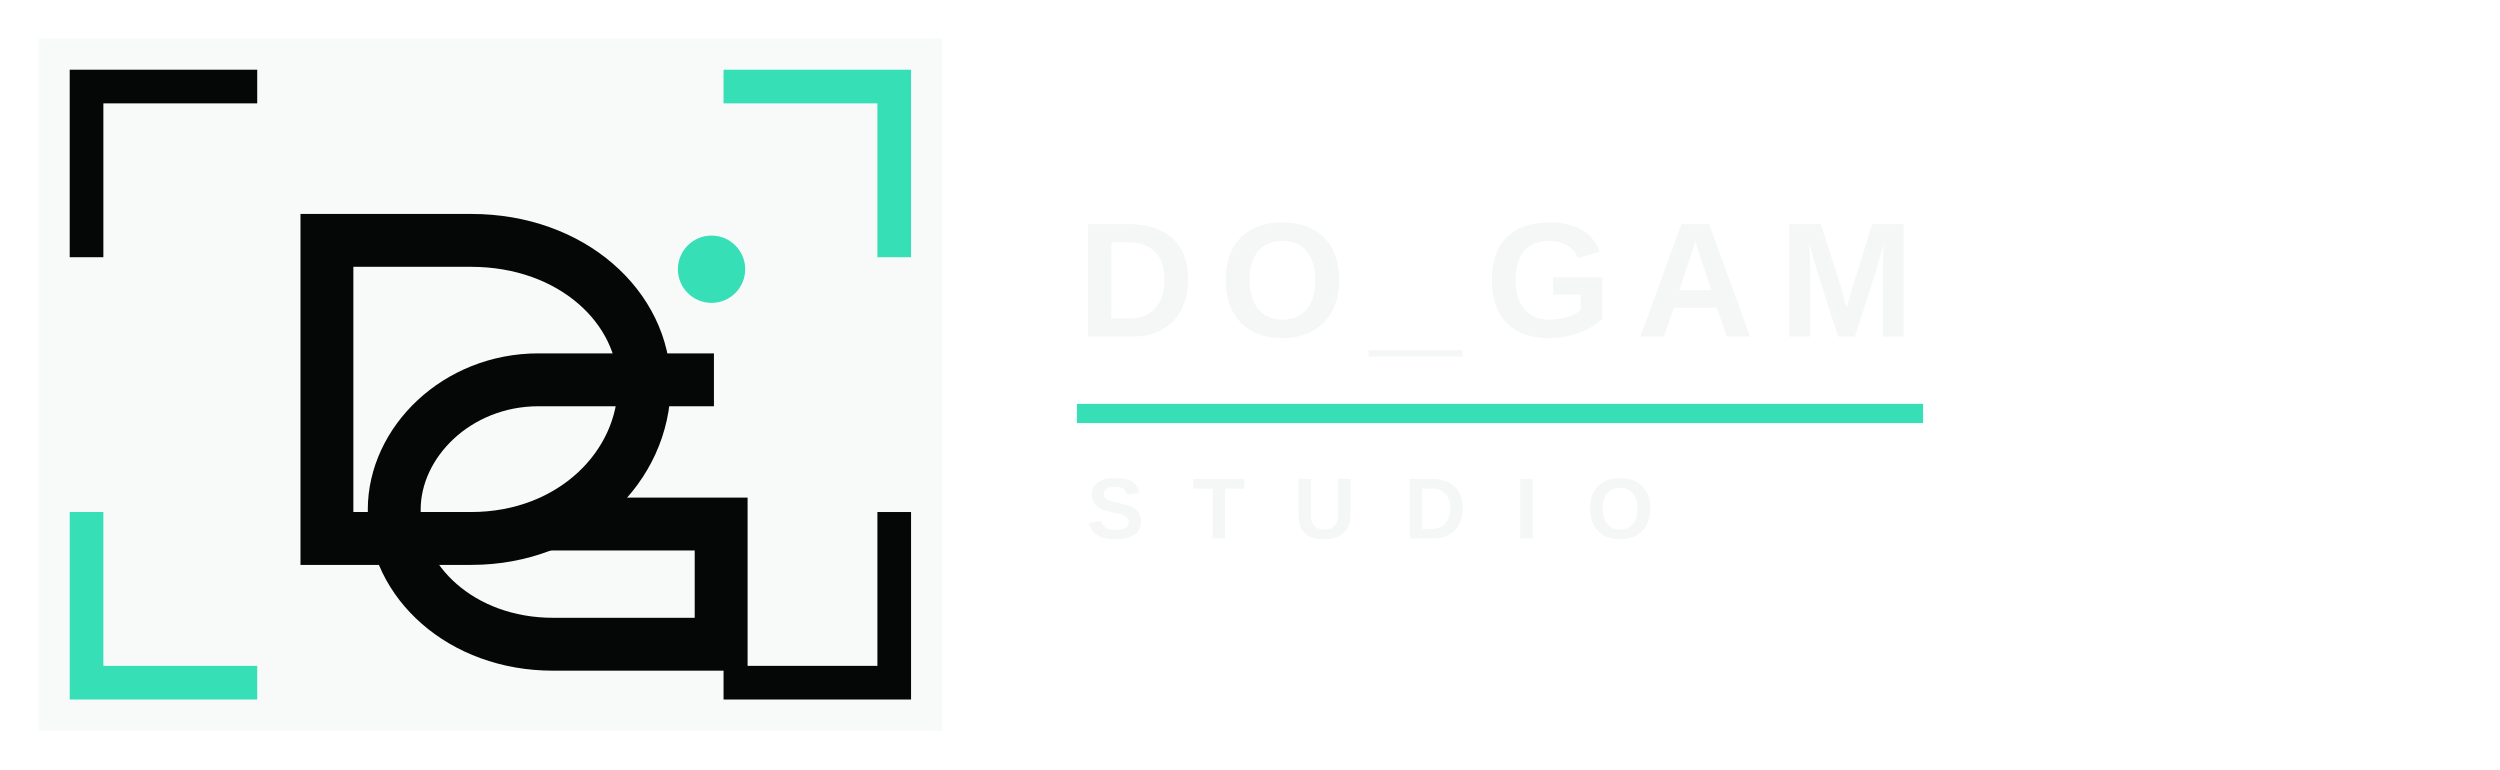
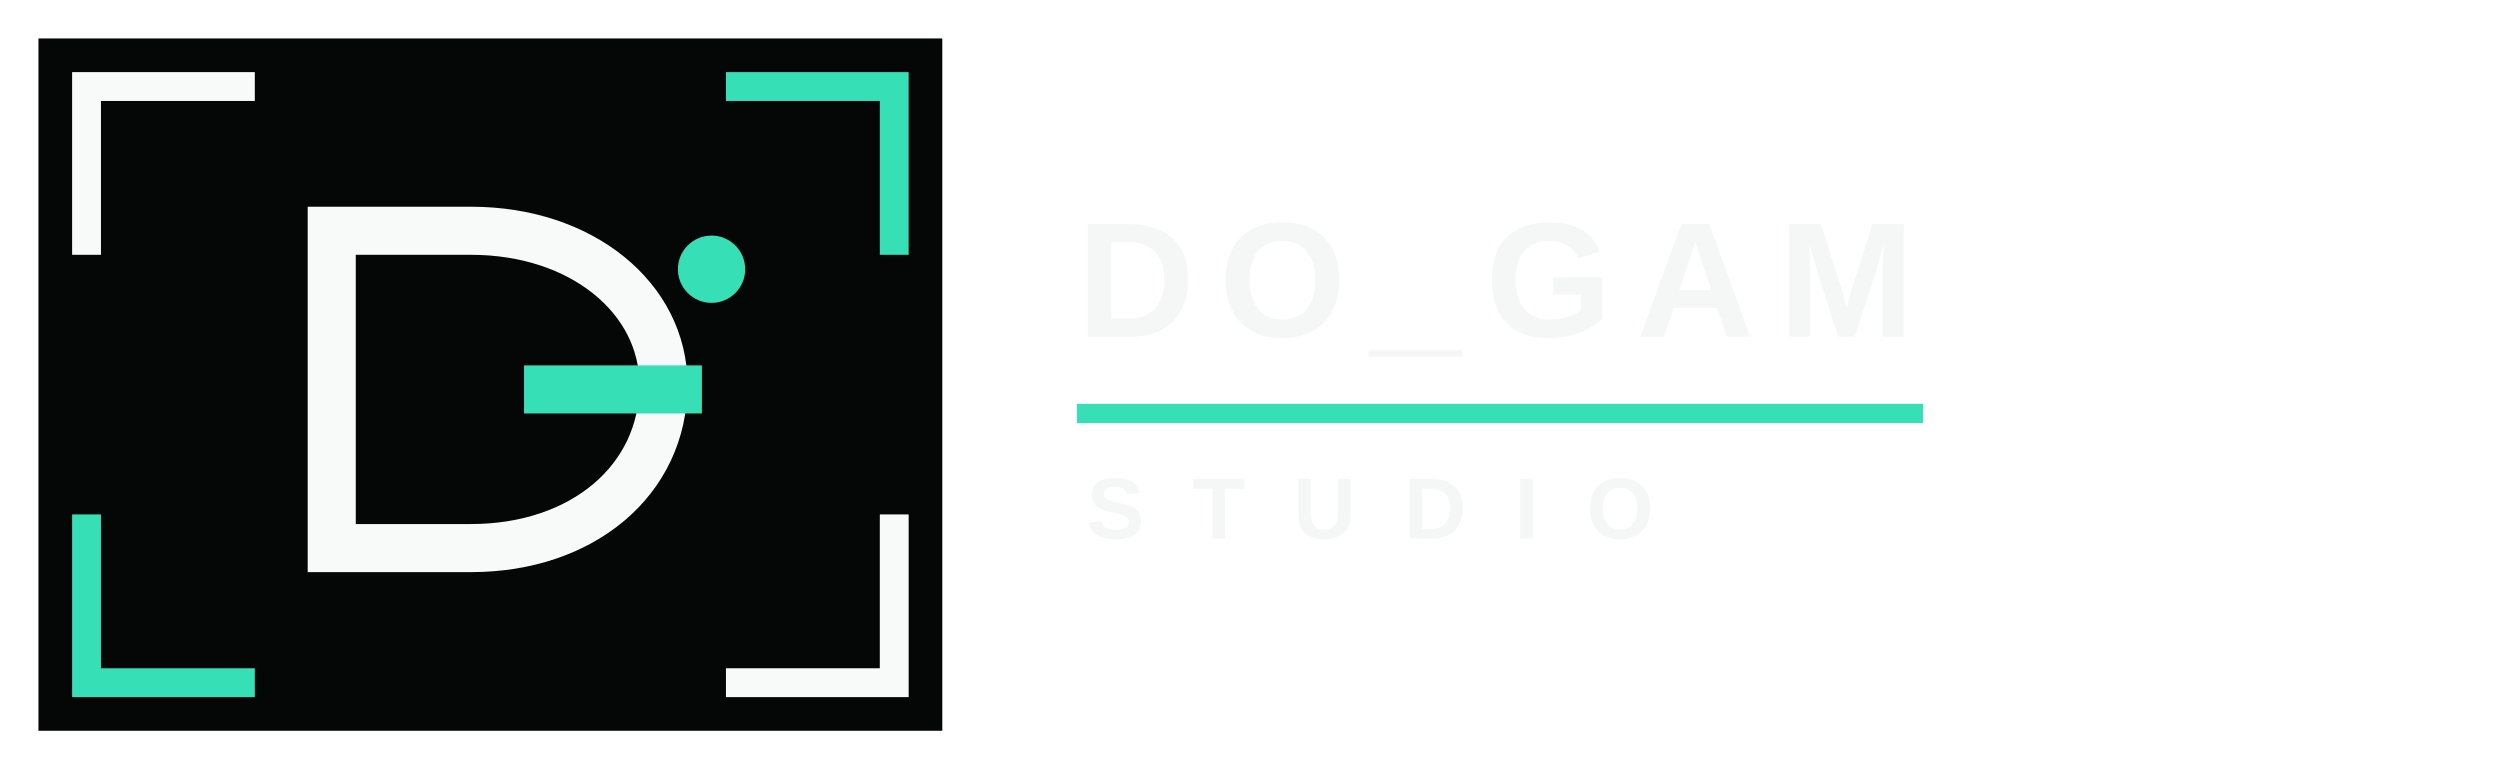
<svg xmlns="http://www.w3.org/2000/svg" width="520" height="160" viewBox="0 0 520 160" fill="none" role="img" aria-labelledby="title desc">
  <rect width="520" height="160" fill="transparent" />
  <g transform="translate(18 18)" stroke-linecap="square">
-     <rect x="-10" y="-10" width="188" height="144" fill="#F8FAF9" />
-     <path d="M0 32V0H32" stroke="#050606" stroke-width="7" />
-     <path d="M136 0H168V32" stroke="#36DFB6" stroke-width="7" />
-     <path d="M0 92V124H32" stroke="#36DFB6" stroke-width="7" />
-     <path d="M136 124H168V92" stroke="#050606" stroke-width="7" />
+     <rect x="-10" y="-10" width="188" height="144" fill="#050606" />
+     <path d="M0 32V0H32" stroke="#F8FAF9" stroke-width="6" />
+     <path d="M136 0H168V32" stroke="#36DFB6" stroke-width="6" />
+     <path d="M0 92V124H32" stroke="#36DFB6" stroke-width="6" />
+     <path d="M136 124H168V92" stroke="#F8FAF9" stroke-width="6" />
    <circle cx="130" cy="38" r="7" fill="#36DFB6" />
-     <path d="M50 32H80C101 32 116 46 116 62C116 79 101 94 80 94H50V32Z" stroke="#050606" stroke-width="11" stroke-linejoin="miter" />
-     <path d="M125 61H94C77 61 64 74 64 88C64 103 78 116 97 116H132V91H101" stroke="#050606" stroke-width="11" stroke-linejoin="miter" />
+     <path d="M51 30H80C103 30 120 44 120 62C120 82 103 96 80 96H51V30Z" stroke="#F8FAF9" stroke-width="10" stroke-linejoin="miter" />
+     <path d="M123 63H96" stroke="#36DFB6" stroke-width="10" stroke-linejoin="miter" />
  </g>
  <g fill="#F4F7F6">
    <text x="224" y="70" font-family="Pretendard, Arial, sans-serif" font-size="34" font-weight="900" letter-spacing="5">DO_GAM</text>
    <text x="226" y="112" font-family="Pretendard, Arial, sans-serif" font-size="18" font-weight="800" letter-spacing="10">STUDIO</text>
  </g>
  <rect x="224" y="84" width="176" height="4" fill="#36DFB6" />
</svg>
